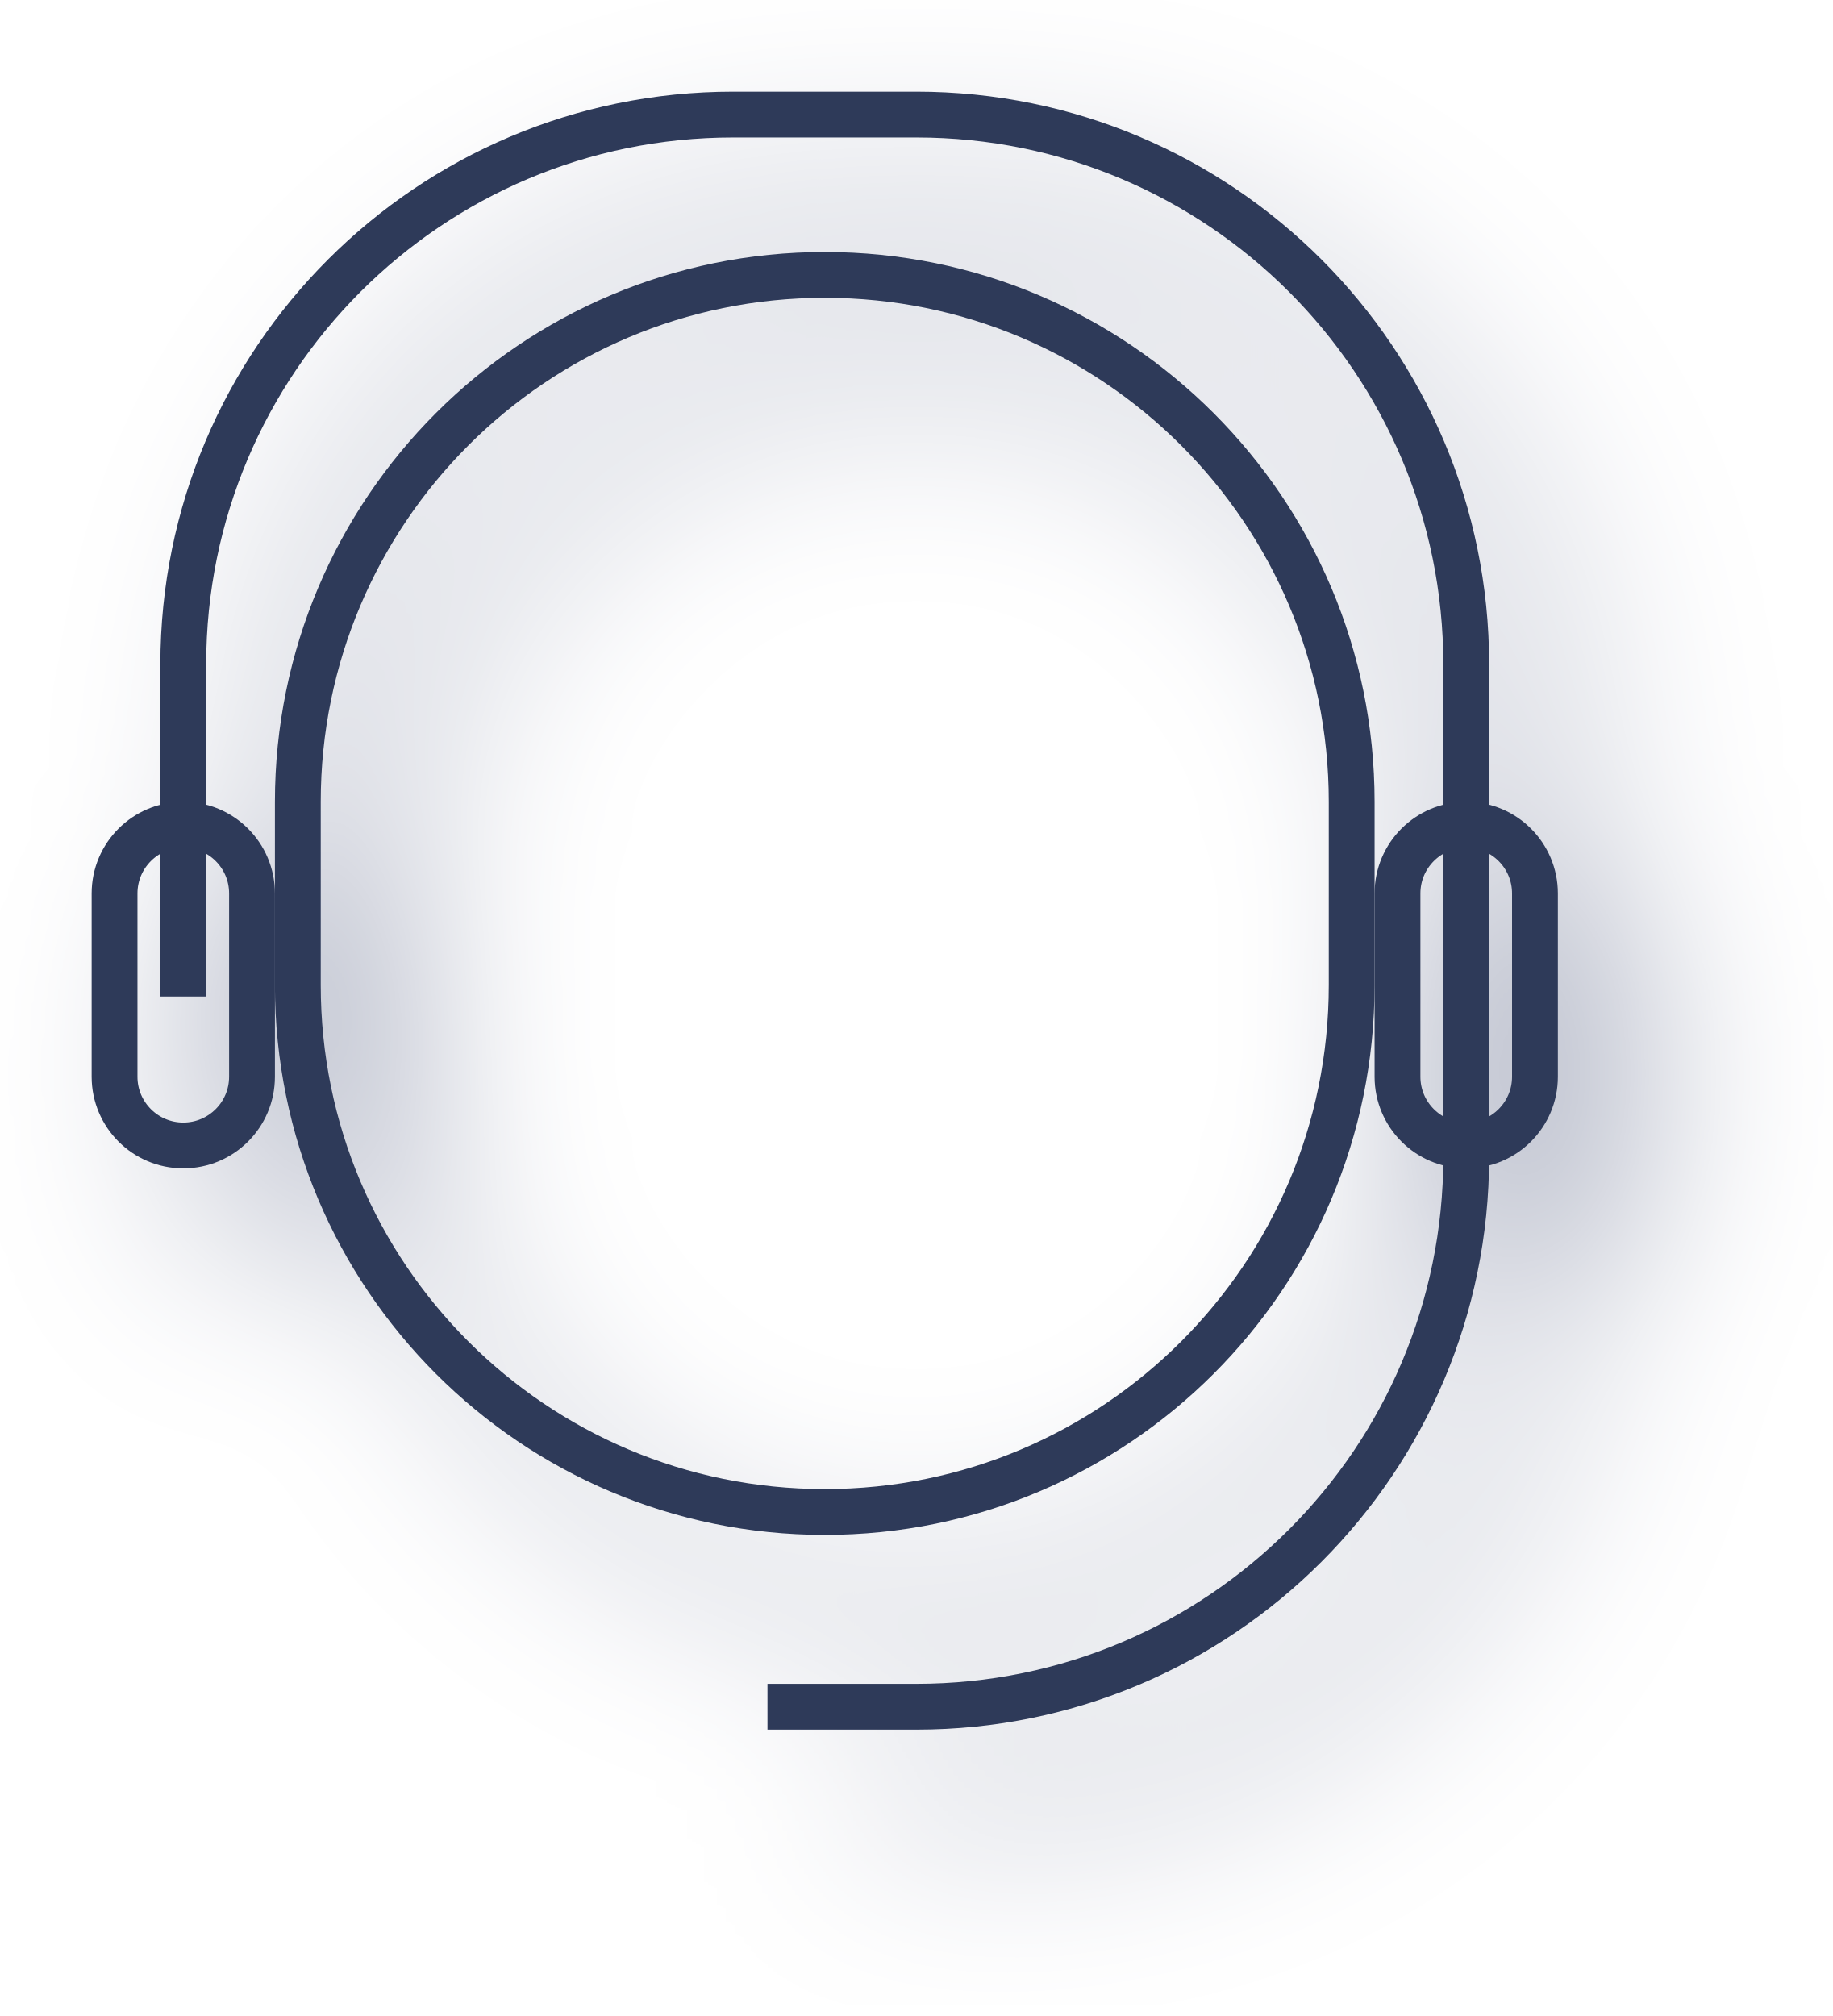
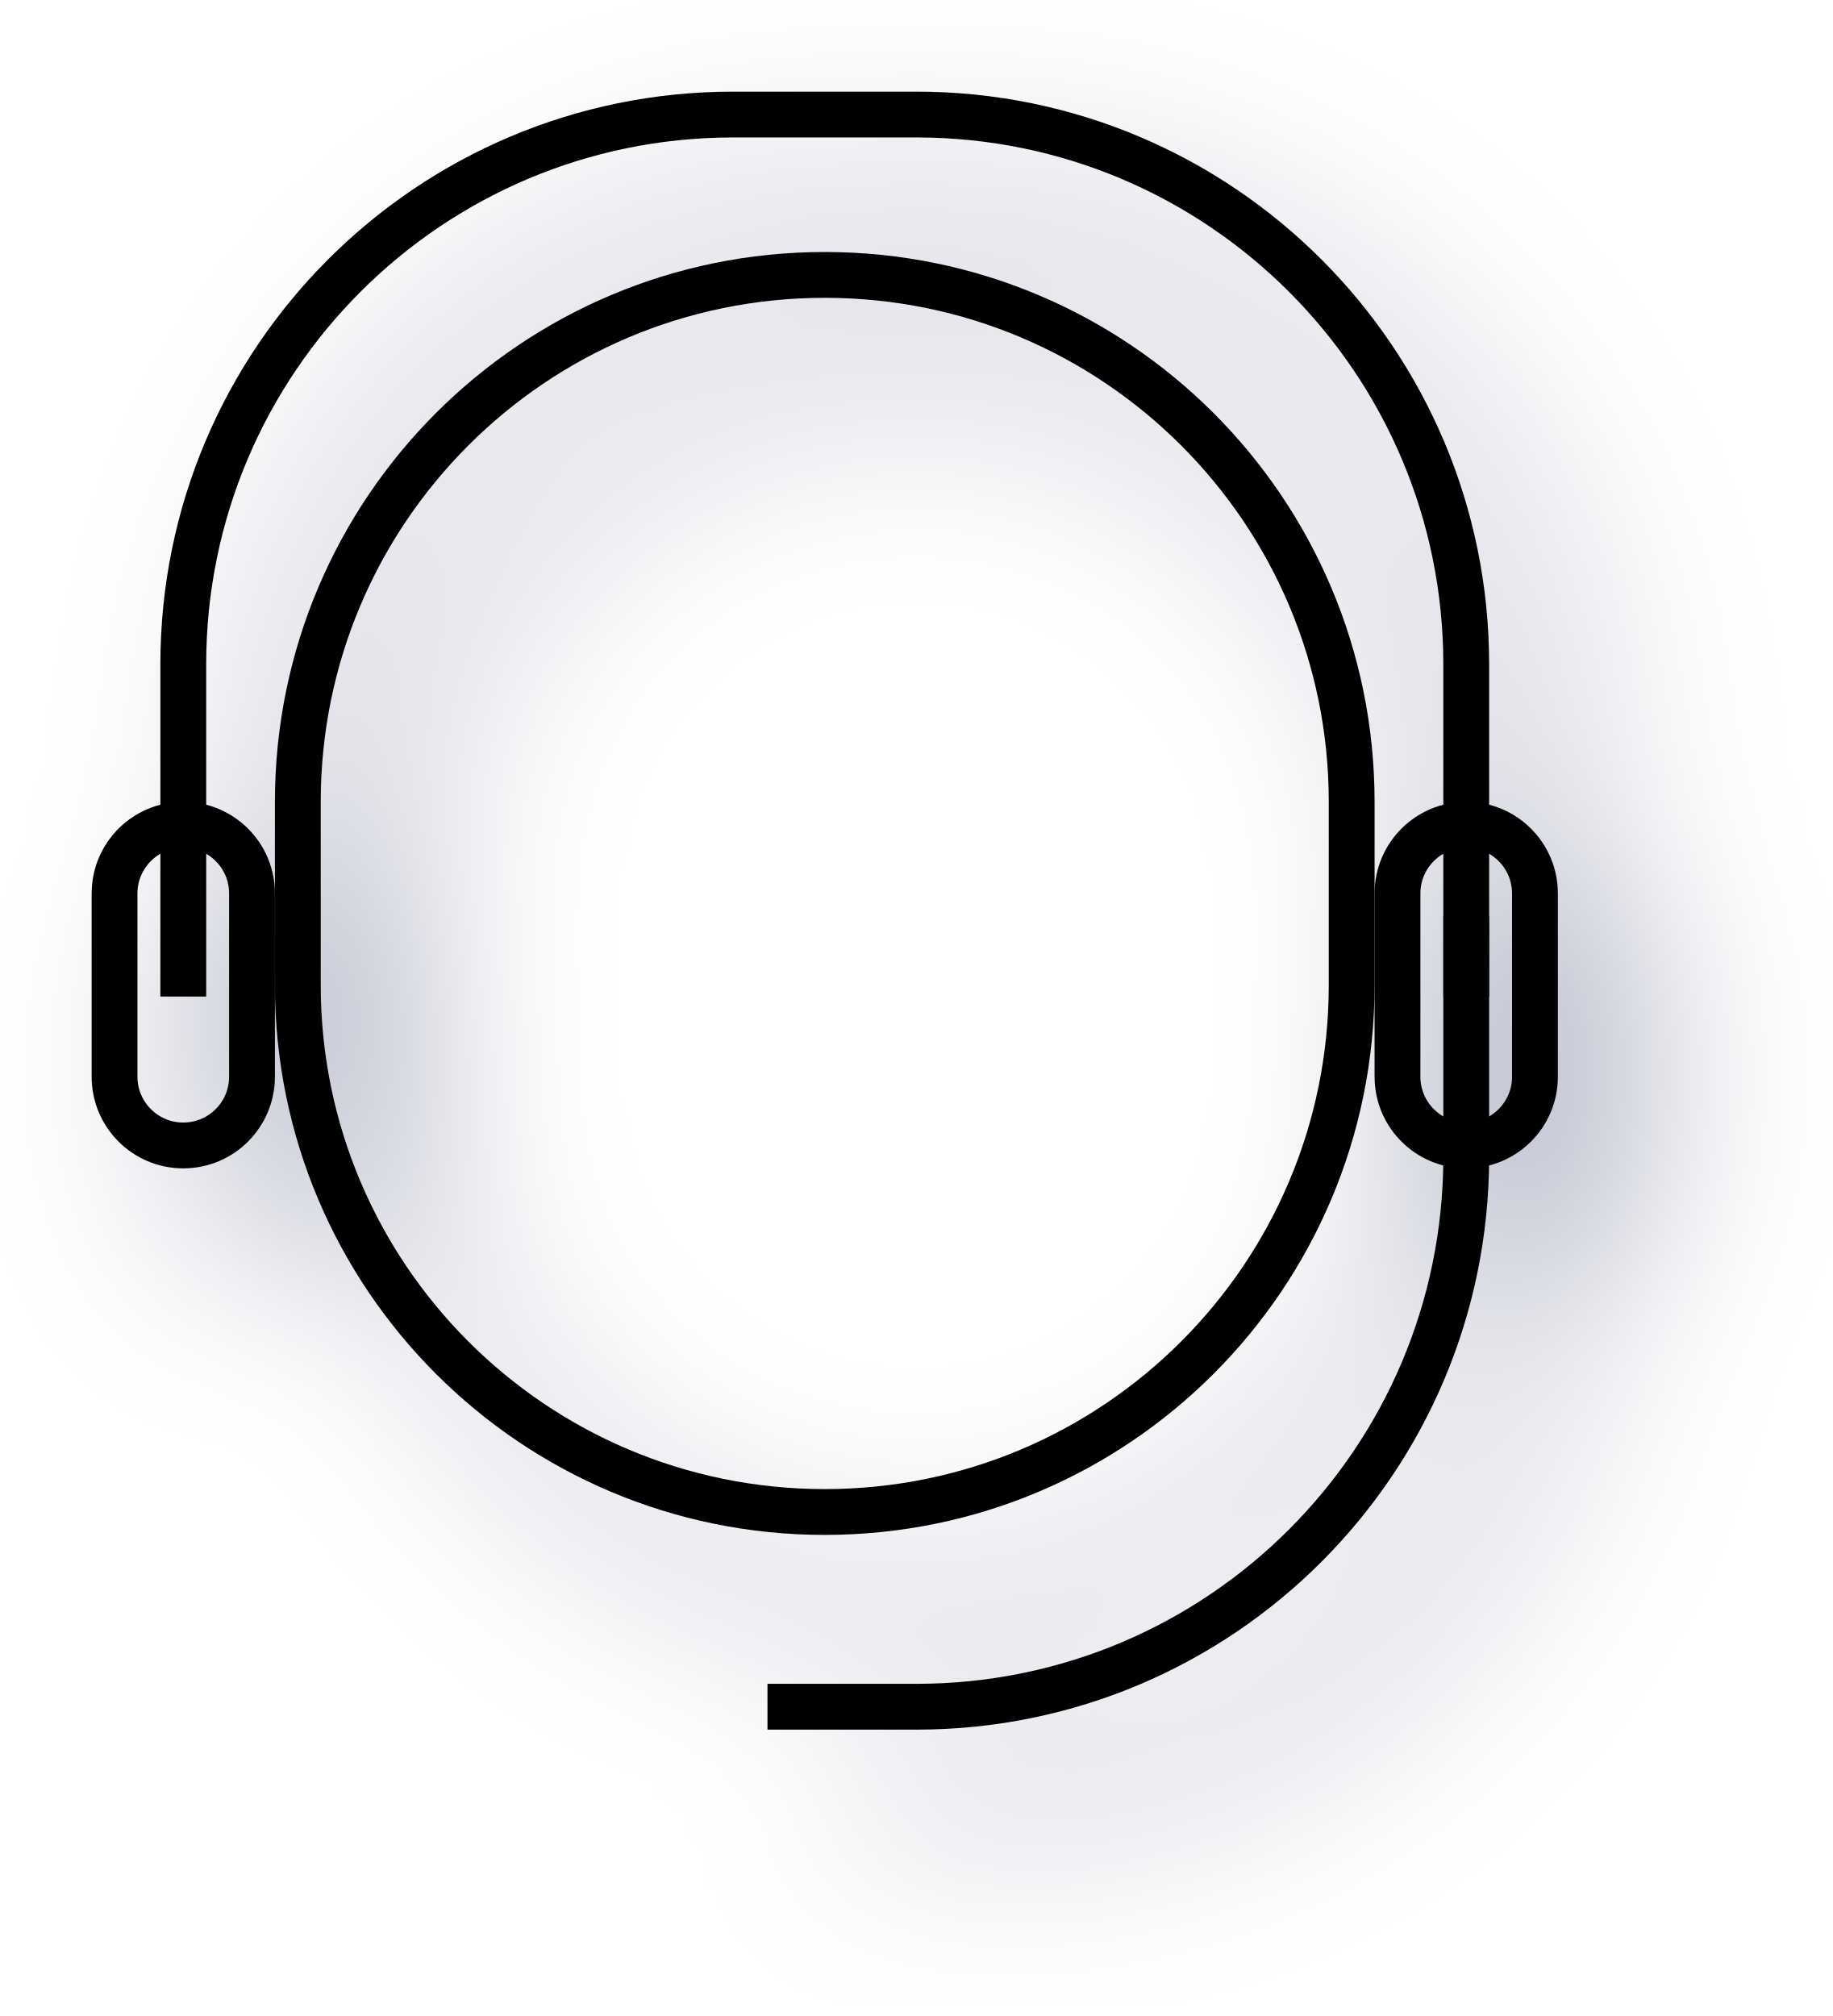
<svg xmlns="http://www.w3.org/2000/svg" width="80" height="88" viewBox="0 0 80 88" fill="none">
  <g filter="url(#filter0_d_1_266)">
-     <path d="M64 43.5V29C64 15.745 53.255 5 40 5H32C18.745 5 8 15.745 8 29V43.5" stroke="#2E3A59" stroke-width="2" />
-     <path d="M13 35C13 22.297 23.297 12 36 12C48.703 12 59 22.297 59 35V43C59 55.703 48.703 66 36 66C23.297 66 13 55.703 13 43V35Z" stroke="#2E3A59" stroke-width="2" />
-     <path d="M33.5 74.5L40 74.5C53.255 74.5 64 63.755 64 50.5L64 40" stroke="#2E3A59" stroke-width="2" />
-     <rect x="5" y="36" width="6" height="14" rx="3" stroke="#2E3A59" stroke-width="2" />
-     <rect x="61" y="36" width="6" height="14" rx="3" stroke="#2E3A59" stroke-width="2" />
+     <path d="M64 43.5V29C64 15.745 53.255 5 40 5H32C18.745 5 8 15.745 8 29V43.5" stroke="currentColor" stroke-width="2" />
+     <path d="M13 35C13 22.297 23.297 12 36 12C48.703 12 59 22.297 59 35V43C59 55.703 48.703 66 36 66C23.297 66 13 55.703 13 43V35Z" stroke="currentColor" stroke-width="2" />
+     <path d="M33.5 74.5L40 74.5C53.255 74.5 64 63.755 64 50.5L64 40" stroke="currentColor" stroke-width="2" />
+     <rect x="5" y="36" width="6" height="14" rx="3" stroke="currentColor" stroke-width="2" />
+     <rect x="61" y="36" width="6" height="14" rx="3" stroke="currentColor" stroke-width="2" />
  </g>
  <defs>
    <filter id="filter0_d_1_266" x="0" y="0" width="80" height="87.5" filterUnits="userSpaceOnUse" color-interpolation-filters="sRGB">
      <feFlood flood-opacity="0" result="BackgroundImageFix" />
      <feColorMatrix in="SourceAlpha" type="matrix" values="0 0 0 0 0 0 0 0 0 0 0 0 0 0 0 0 0 0 127 0" result="hardAlpha" />
      <feOffset dx="4" dy="4" />
      <feGaussianBlur stdDeviation="4" />
      <feColorMatrix type="matrix" values="0 0 0 0 0.651 0 0 0 0 0.671 0 0 0 0 0.741 0 0 0 1 0" />
      <feBlend mode="normal" in2="BackgroundImageFix" result="effect1_dropShadow_1_266" />
      <feBlend mode="normal" in="SourceGraphic" in2="effect1_dropShadow_1_266" result="shape" />
    </filter>
  </defs>
</svg>
